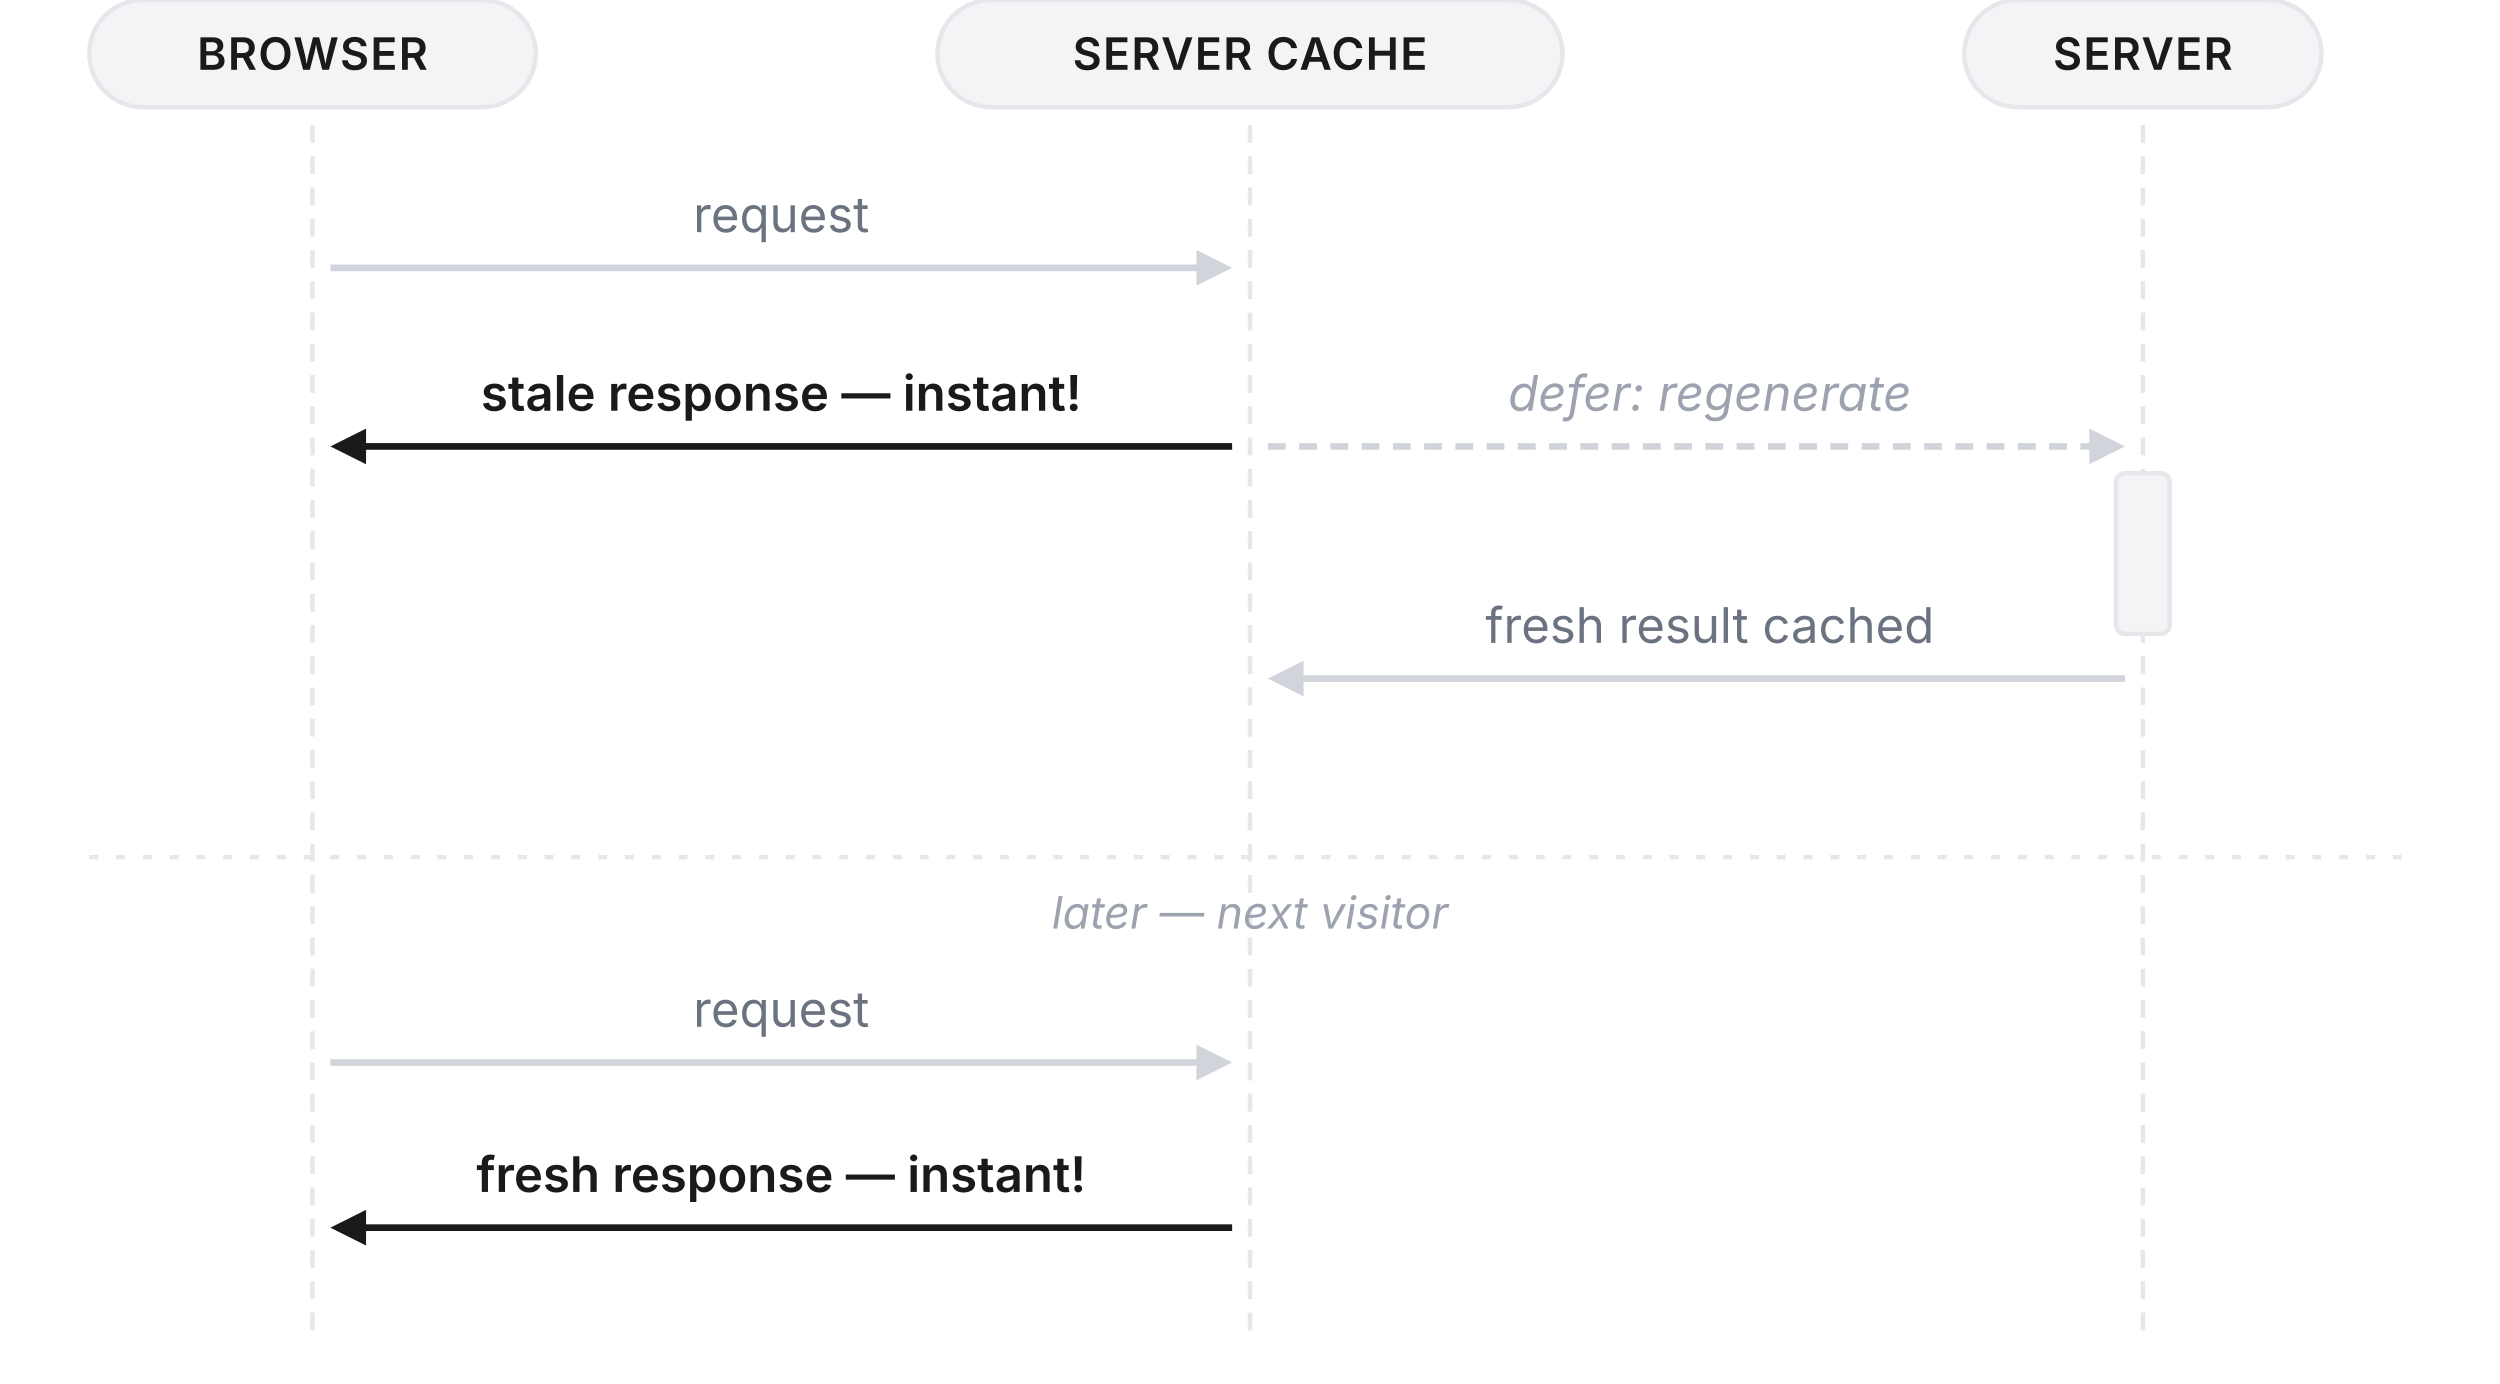
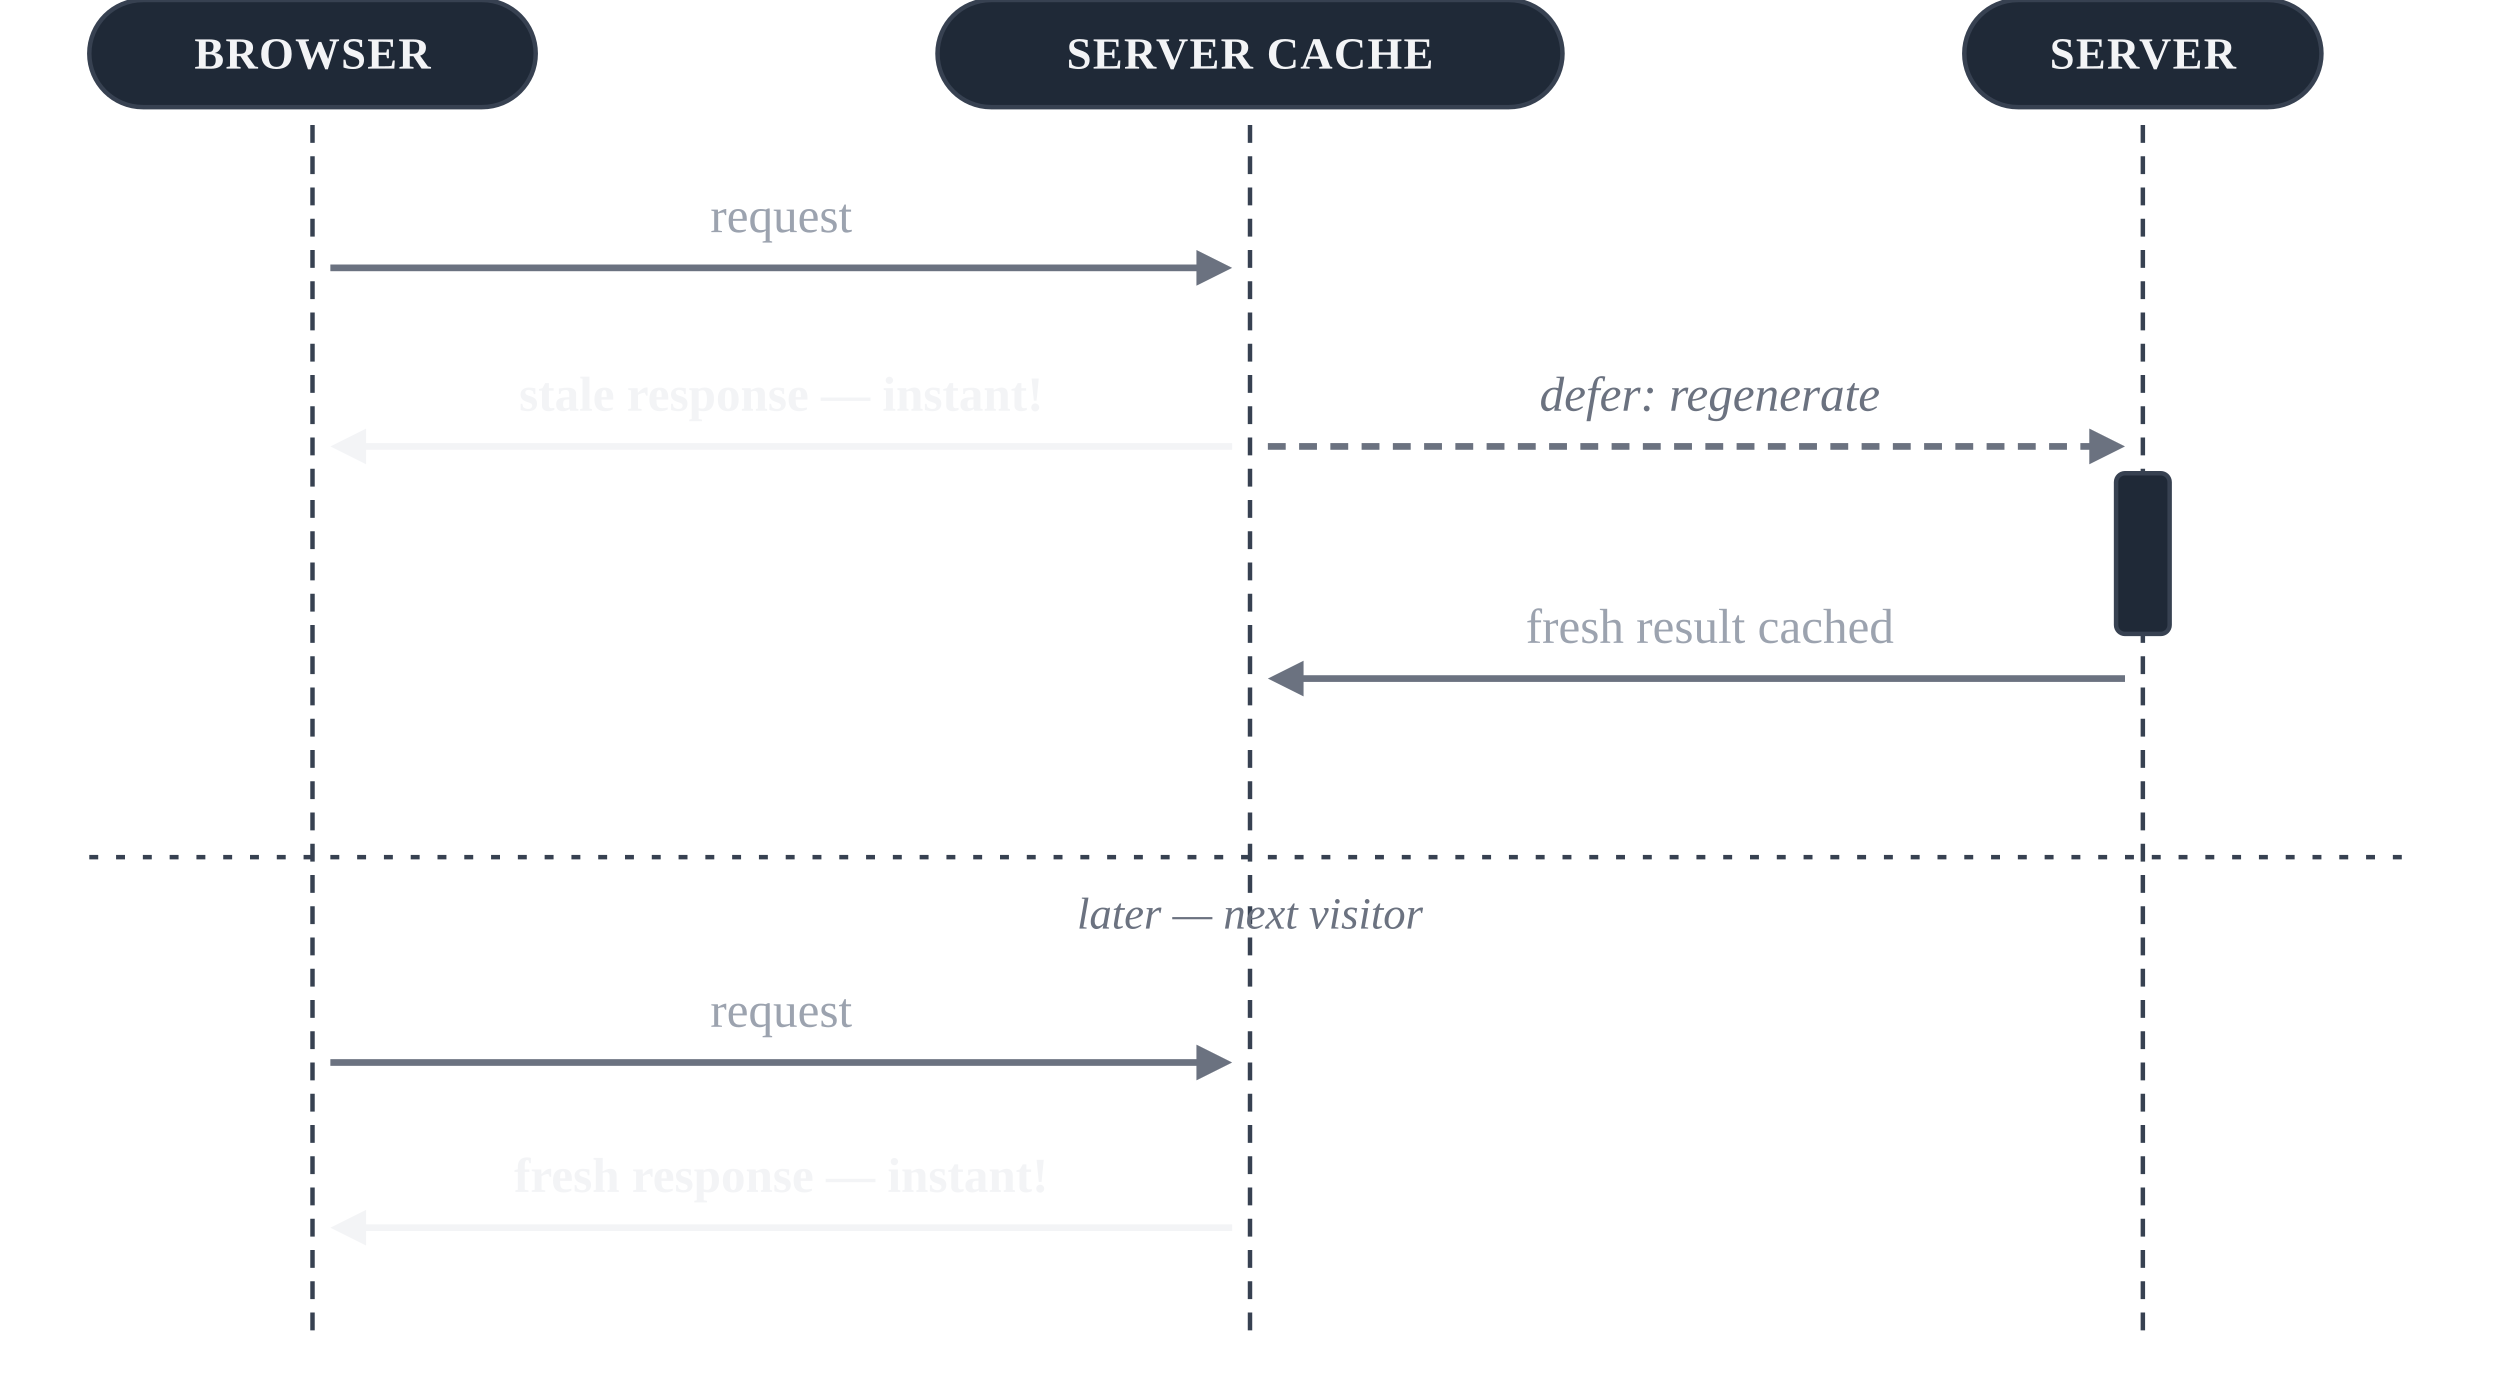
<svg xmlns="http://www.w3.org/2000/svg" viewBox="0 0 560 310" fill="none">
-   <rect x="20" y="0" width="100" height="24" rx="12" fill="#f3f4f6" stroke="#e5e7eb" stroke-width="1" />
-   <text x="70" y="12" text-anchor="middle" dominant-baseline="central" fill="#1a1a1a" font-size="10" font-weight="600" letter-spacing="0.03em" font-family="Inter, sans-serif">BROWSER</text>
-   <rect x="210" y="0" width="140" height="24" rx="12" fill="#f3f4f6" stroke="#e5e7eb" stroke-width="1" />
-   <text x="280" y="12" text-anchor="middle" dominant-baseline="central" fill="#1a1a1a" font-size="10" font-weight="600" letter-spacing="0.03em" font-family="Inter, sans-serif">SERVER CACHE</text>
-   <rect x="440" y="0" width="80" height="24" rx="12" fill="#f3f4f6" stroke="#e5e7eb" stroke-width="1" />
-   <text x="480" y="12" text-anchor="middle" dominant-baseline="central" fill="#1a1a1a" font-size="10" font-weight="600" letter-spacing="0.03em" font-family="Inter, sans-serif">SERVER</text>
-   <line x1="70" y1="28" x2="70" y2="300" stroke="#e5e7eb" stroke-width="1" stroke-dasharray="4 3" />
-   <line x1="280" y1="28" x2="280" y2="300" stroke="#e5e7eb" stroke-width="1" stroke-dasharray="4 3" />
-   <line x1="480" y1="28" x2="480" y2="300" stroke="#e5e7eb" stroke-width="1" stroke-dasharray="4 3" />
-   <line x1="74" y1="60" x2="272" y2="60" stroke="#d1d5db" stroke-width="1.5" />
-   <polygon points="268,56 268,64 276,60" fill="#d1d5db" />
-   <text x="175" y="52" text-anchor="middle" fill="#6b7280" font-size="11" font-family="Inter, sans-serif">request</text>
-   <line x1="276" y1="100" x2="78" y2="100" stroke="#1a1a1a" stroke-width="1.5" />
-   <polygon points="82,96 82,104 74,100" fill="#1a1a1a" />
-   <text x="175" y="92" text-anchor="middle" fill="#1a1a1a" font-size="11" font-weight="600" font-family="Inter, sans-serif">stale response — instant!</text>
-   <line x1="284" y1="100" x2="472" y2="100" stroke="#d1d5db" stroke-width="1.5" stroke-dasharray="4 3" />
-   <polygon points="468,96 468,104 476,100" fill="#d1d5db" />
-   <text x="383" y="92" text-anchor="middle" fill="#9ca3af" font-size="11" font-style="italic" font-family="Inter, sans-serif">defer: regenerate</text>
-   <rect x="474" y="106" width="12" height="36" rx="2" fill="#f3f4f6" stroke="#e5e7eb" stroke-width="1" />
-   <line x1="476" y1="152" x2="288" y2="152" stroke="#d1d5db" stroke-width="1.5" />
-   <polygon points="292,148 292,156 284,152" fill="#d1d5db" />
-   <text x="383" y="144" text-anchor="middle" fill="#6b7280" font-size="11" font-family="Inter, sans-serif">fresh result cached</text>
-   <line x1="20" y1="192" x2="540" y2="192" stroke="#e5e7eb" stroke-width="1" stroke-dasharray="2 4" />
-   <text x="280" y="208" text-anchor="middle" fill="#9ca3af" font-size="10" font-style="italic" font-family="Inter, sans-serif">later — next visitor</text>
-   <line x1="74" y1="238" x2="272" y2="238" stroke="#d1d5db" stroke-width="1.5" />
-   <polygon points="268,234 268,242 276,238" fill="#d1d5db" />
-   <text x="175" y="230" text-anchor="middle" fill="#6b7280" font-size="11" font-family="Inter, sans-serif">request</text>
-   <line x1="276" y1="275" x2="78" y2="275" stroke="#1a1a1a" stroke-width="1.5" />
-   <polygon points="82,271 82,279 74,275" fill="#1a1a1a" />
-   <text x="175" y="267" text-anchor="middle" fill="#1a1a1a" font-size="11" font-weight="600" font-family="Inter, sans-serif">fresh response — instant!</text>
+   <rect x="20" y="0" width="100" height="24" rx="12" fill="#1f2937" stroke="#374151" stroke-width="1" />
+   <text x="70" y="12" text-anchor="middle" dominant-baseline="central" fill="#f3f4f6" font-size="10" font-weight="600" letter-spacing="0.03em">BROWSER</text>
+   <rect x="210" y="0" width="140" height="24" rx="12" fill="#1f2937" stroke="#374151" stroke-width="1" />
+   <text x="280" y="12" text-anchor="middle" dominant-baseline="central" fill="#f3f4f6" font-size="10" font-weight="600" letter-spacing="0.03em">SERVER CACHE</text>
+   <rect x="440" y="0" width="80" height="24" rx="12" fill="#1f2937" stroke="#374151" stroke-width="1" />
+   <text x="480" y="12" text-anchor="middle" dominant-baseline="central" fill="#f3f4f6" font-size="10" font-weight="600" letter-spacing="0.03em">SERVER</text>
+   <line x1="70" y1="28" x2="70" y2="300" stroke="#374151" stroke-width="1" stroke-dasharray="4 3" />
+   <line x1="280" y1="28" x2="280" y2="300" stroke="#374151" stroke-width="1" stroke-dasharray="4 3" />
+   <line x1="480" y1="28" x2="480" y2="300" stroke="#374151" stroke-width="1" stroke-dasharray="4 3" />
+   <line x1="74" y1="60" x2="272" y2="60" stroke="#6b7280" stroke-width="1.5" />
+   <polygon points="268,56 268,64 276,60" fill="#6b7280" />
+   <text x="175" y="52" text-anchor="middle" fill="#9ca3af" font-size="11">request</text>
+   <line x1="276" y1="100" x2="78" y2="100" stroke="#f3f4f6" stroke-width="1.5" />
+   <polygon points="82,96 82,104 74,100" fill="#f3f4f6" />
+   <text x="175" y="92" text-anchor="middle" fill="#f3f4f6" font-size="11" font-weight="600">stale response — instant!</text>
+   <line x1="284" y1="100" x2="472" y2="100" stroke="#6b7280" stroke-width="1.5" stroke-dasharray="4 3" />
+   <polygon points="468,96 468,104 476,100" fill="#6b7280" />
+   <text x="383" y="92" text-anchor="middle" fill="#6b7280" font-size="11" font-style="italic">defer: regenerate</text>
+   <rect x="474" y="106" width="12" height="36" rx="2" fill="#1f2937" stroke="#374151" stroke-width="1" />
+   <line x1="476" y1="152" x2="288" y2="152" stroke="#6b7280" stroke-width="1.5" />
+   <polygon points="292,148 292,156 284,152" fill="#6b7280" />
+   <text x="383" y="144" text-anchor="middle" fill="#9ca3af" font-size="11">fresh result cached</text>
+   <line x1="20" y1="192" x2="540" y2="192" stroke="#374151" stroke-width="1" stroke-dasharray="2 4" />
+   <text x="280" y="208" text-anchor="middle" fill="#6b7280" font-size="10" font-style="italic">later — next visitor</text>
+   <line x1="74" y1="238" x2="272" y2="238" stroke="#6b7280" stroke-width="1.5" />
+   <polygon points="268,234 268,242 276,238" fill="#6b7280" />
+   <text x="175" y="230" text-anchor="middle" fill="#9ca3af" font-size="11">request</text>
+   <line x1="276" y1="275" x2="78" y2="275" stroke="#f3f4f6" stroke-width="1.5" />
+   <polygon points="82,271 82,279 74,275" fill="#f3f4f6" />
+   <text x="175" y="267" text-anchor="middle" fill="#f3f4f6" font-size="11" font-weight="600">fresh response — instant!</text>
</svg>
